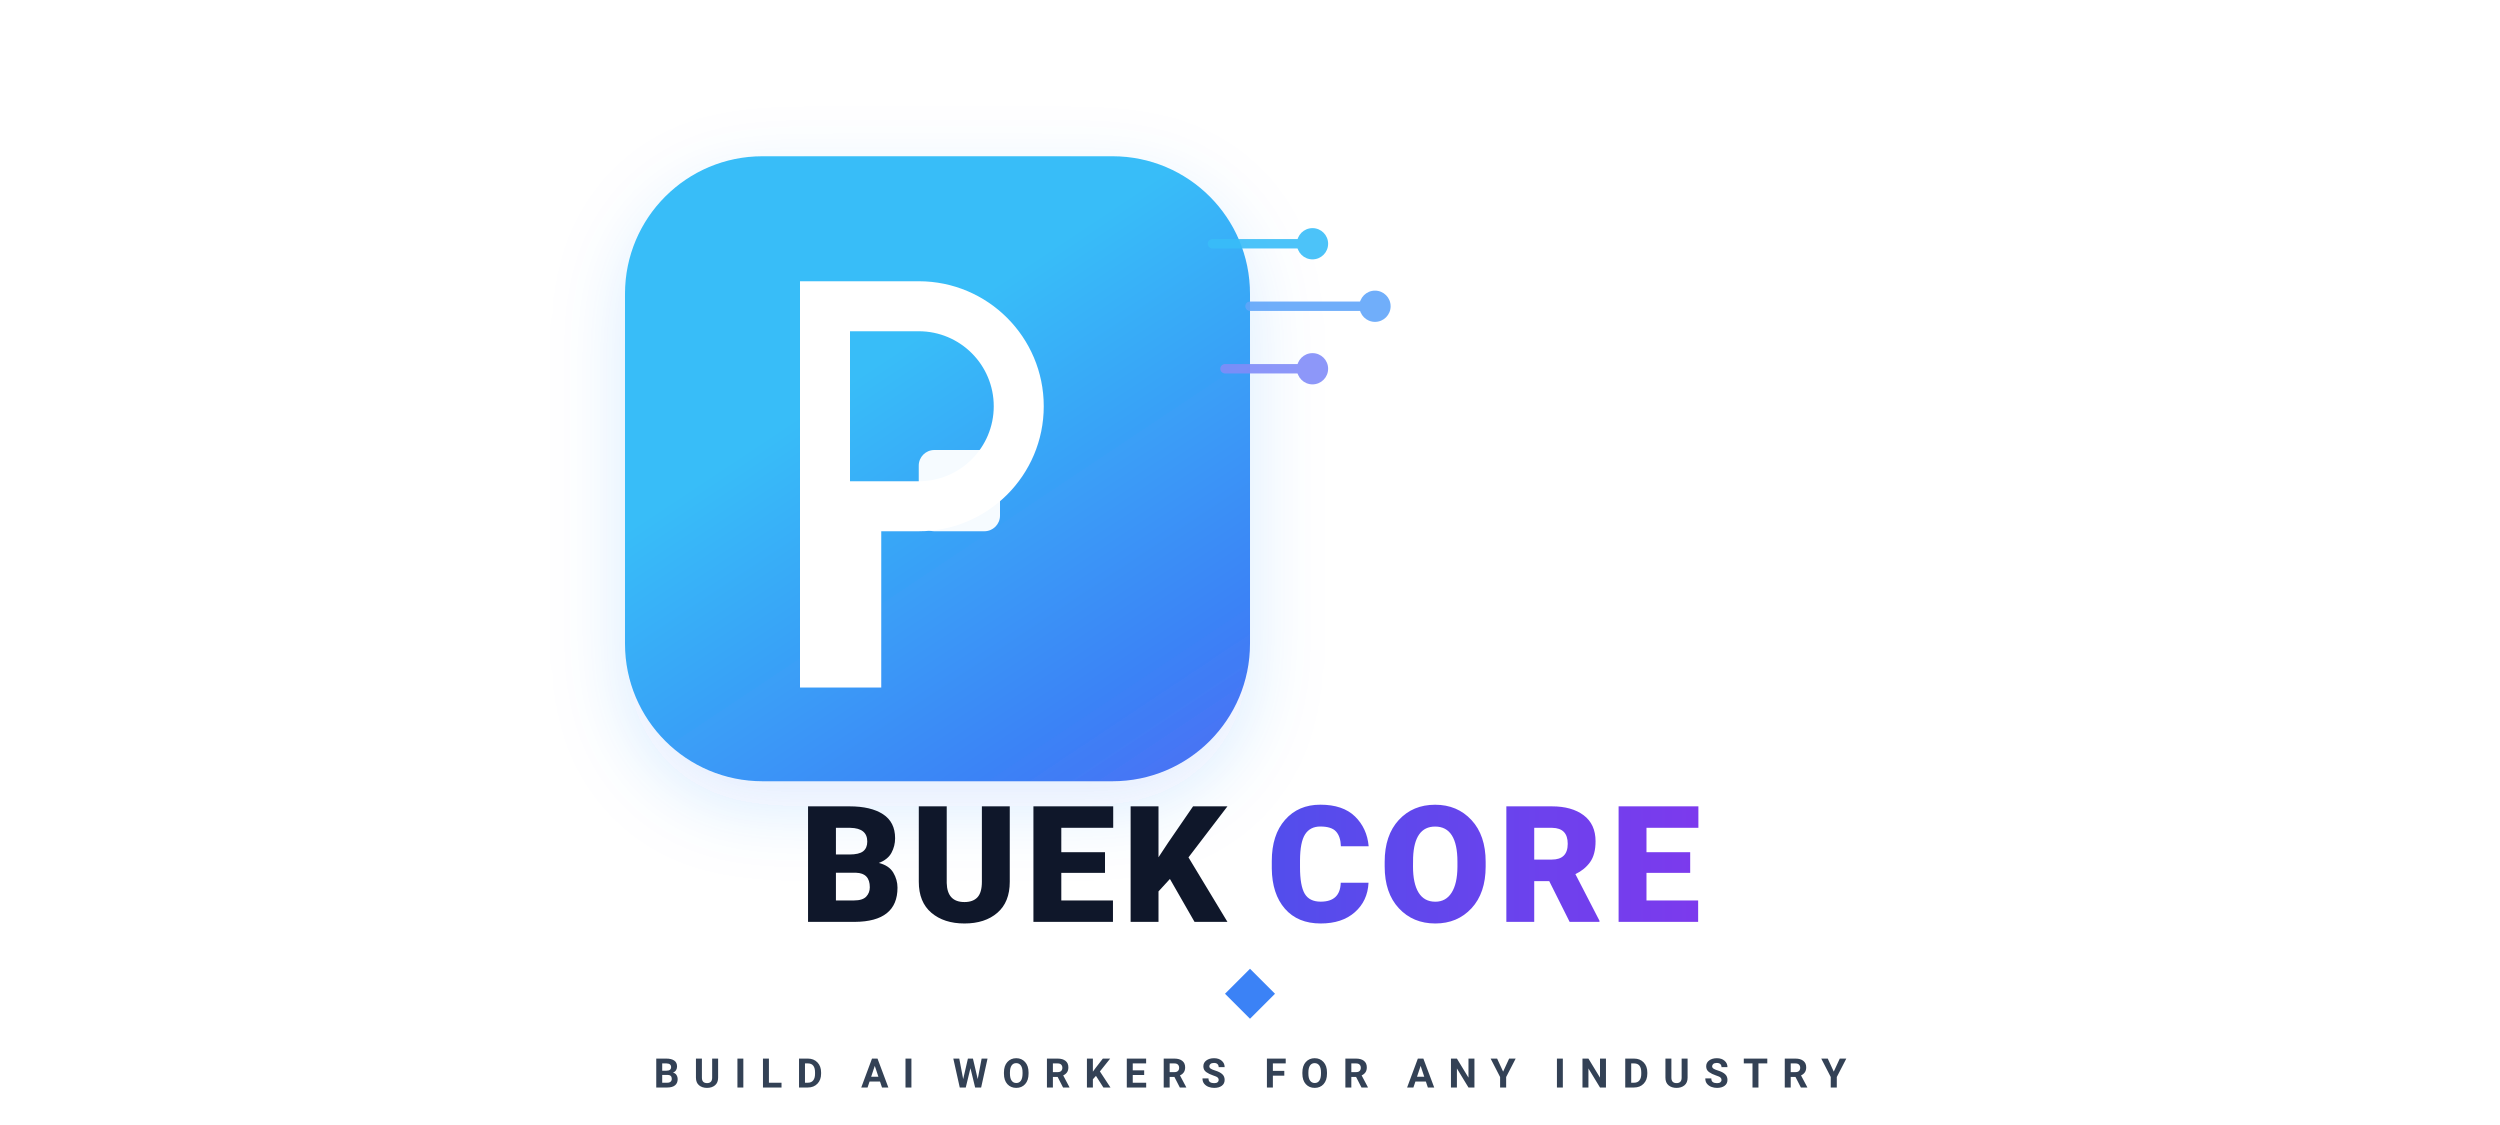
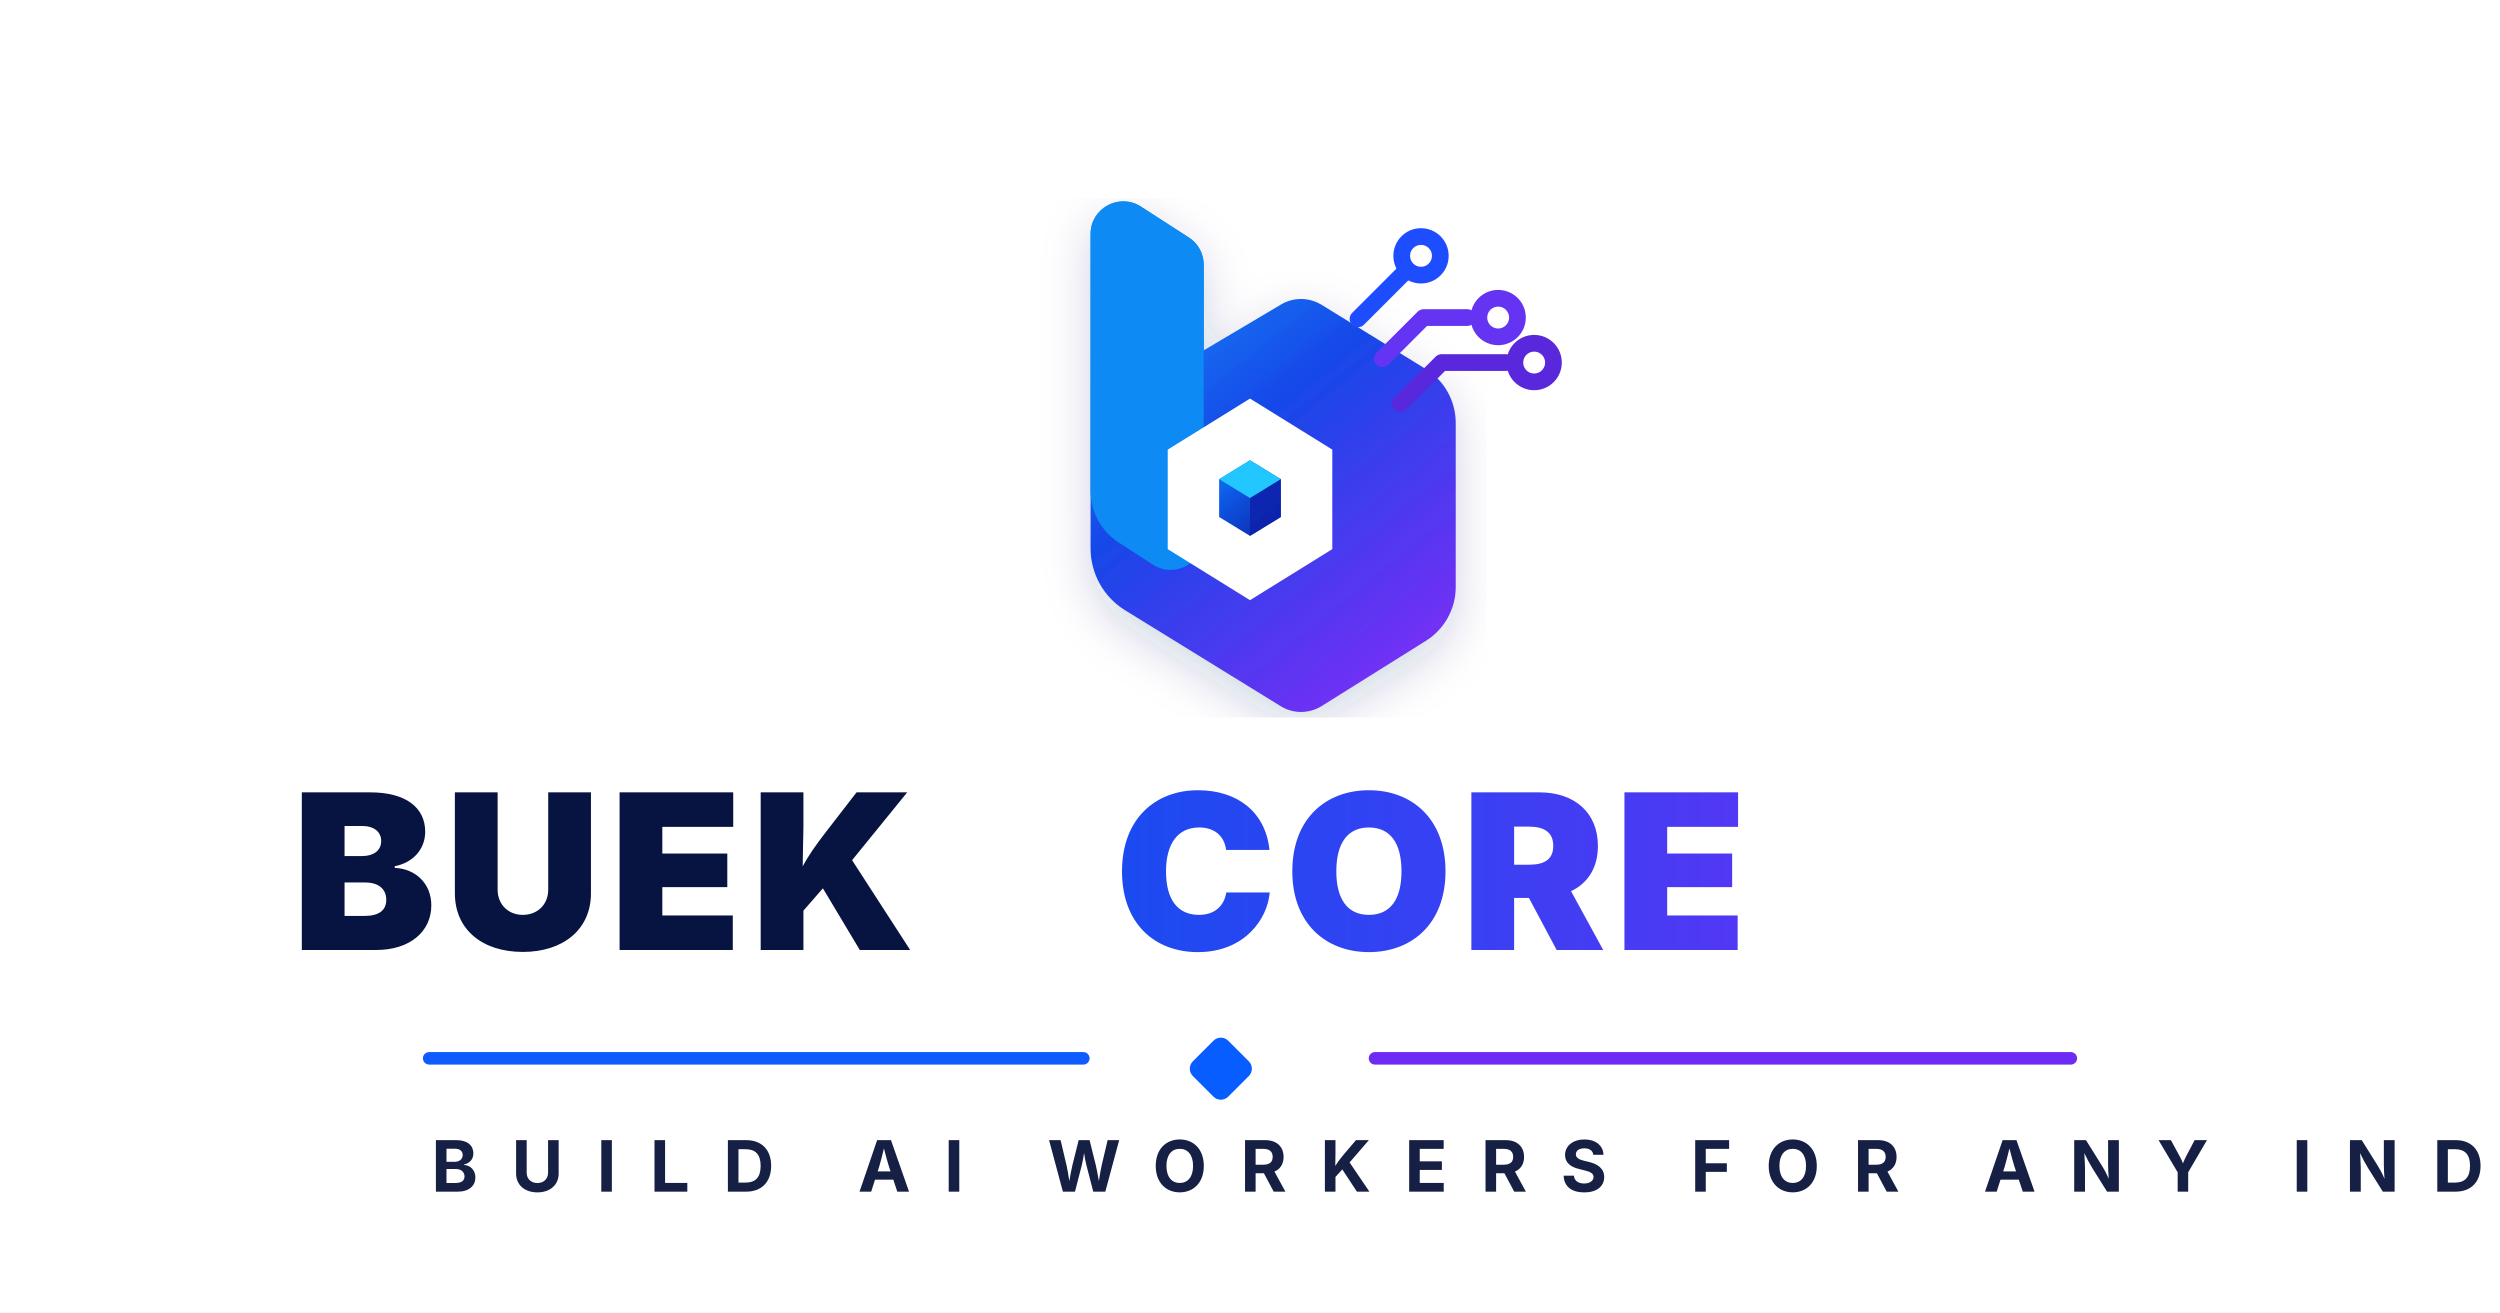
- <svg xmlns="http://www.w3.org/2000/svg" viewBox="0 0 800 360" fill="none">
+ <svg xmlns="http://www.w3.org/2000/svg" width="1200" height="630" viewBox="0 0 1200 630" fill="none">
  <defs>
-     <linearGradient id="heroIconGrad" x1="120" y1="40" x2="280" y2="280" gradientUnits="userSpaceOnUse">
-       <stop stop-color="#38BDF8" />
-       <stop offset="0.45" stop-color="#3B82F6" />
-       <stop offset="1" stop-color="#7C3AED" />
+     <linearGradient id="buekPrimary" x1="126" y1="78" x2="406" y2="424" gradientUnits="userSpaceOnUse">
+       <stop stop-color="#0EA5FF" />
+       <stop offset="0.46" stop-color="#1747E8" />
+       <stop offset="1" stop-color="#7C2DF6" />
    </linearGradient>
-     <linearGradient id="heroCoreGrad" x1="0" y1="0" x2="1" y2="0">
-       <stop stop-color="#2563EB" />
-       <stop offset="1" stop-color="#7C3AED" />
+     <linearGradient id="buekCube" x1="216" y1="210" x2="304" y2="314" gradientUnits="userSpaceOnUse">
+       <stop stop-color="#20C7FF" />
+       <stop offset="0.55" stop-color="#095BE8" />
+       <stop offset="1" stop-color="#14189D" />
    </linearGradient>
-     <linearGradient id="heroLineGrad" x1="0" y1="0" x2="1" y2="0">
-       <stop stop-color="#38BDF8" stop-opacity="0.3" />
-       <stop offset="0.5" stop-color="#6366F1" />
-       <stop offset="1" stop-color="#7C3AED" stop-opacity="0.3" />
+     <linearGradient id="wordGradient" x1="462" y1="425" x2="1060" y2="425" gradientUnits="userSpaceOnUse">
+       <stop stop-color="#0D4FF0" />
+       <stop offset="1" stop-color="#7A2AF7" />
    </linearGradient>
-     <filter id="heroShadow" x="-20%" y="-20%" width="140%" height="140%">
-       <feDropShadow dx="0" dy="8" stdDeviation="12" flood-color="#3B82F6" flood-opacity="0.15" />
+     <filter id="softShadow" x="72" y="48" width="368" height="416" color-interpolation-filters="sRGB" filterUnits="userSpaceOnUse">
+       <feDropShadow dx="0" dy="12" stdDeviation="18" flood-color="#101E72" flood-opacity="0.18" />
    </filter>
  </defs>
-   <rect width="800" height="360" fill="#FFFFFF" />
-   <g transform="translate(200, 50)" filter="url(#heroShadow)">
-     <rect width="200" height="200" rx="44" fill="url(#heroIconGrad)" />
-     <path d="M56 40h38c22.09 0 40 17.91 40 40s-17.91 40-40 40H82v50H56V40zm16 16v48h22c13.255 0 24-10.745 24-24s-10.745-24-24-24H72z" fill="#fff" />
-     <rect x="94" y="94" width="26" height="26" rx="5" fill="#fff" opacity="0.95" />
+   <rect width="1200" height="630" fill="#FFFFFF" />
+   <g transform="translate(442, 58) scale(0.6171875)">
+     <g filter="url(#softShadow)">
+       <path d="M132 88C132 67.9 154.3 55.8 171.2 66.7L208.5 90.8C215.7 95.4 220 103.4 220 112V178.5L280.2 142.8C289.9 137 302.1 137.2 311.7 143.1L392.5 192.9C407.1 201.9 416 217.8 416 235V362.6C416 379.6 407.2 395.4 392.8 404.4L311.8 455.1C302 461.2 289.6 461.3 279.8 455.2L158.8 380.6C142.1 370.3 132 352.1 132 332.5V88Z" fill="url(#buekPrimary)" />
+       <path d="M132 88C132 67.9 154.3 55.8 171.2 66.7L208.5 90.8C215.7 95.4 220 103.4 220 112V323.4C220 343.8 197.5 356.2 180.3 345.1L153.8 327.9C140.2 319.1 132 304 132 287.8V88Z" fill="#078AF4" />
+       <path d="M192 255.7L256 216L320 255.7V333.1L256 372.8L192 333.1V255.7Z" fill="white" />
+       <path d="M232 278.7L256 264L280 278.7V308.1L256 322.8L232 308.1V278.7Z" fill="url(#buekCube)" />
+       <path d="M256 264L280 278.7L256 293.4L232 278.7L256 264Z" fill="#22C7FF" />
+       <path d="M256 293.4L280 278.7V308.1L256 322.8V293.4Z" fill="#091EA8" opacity="0.76" />
+     </g>
+     <g stroke-linecap="round" stroke-linejoin="round" stroke-width="13">
+       <path d="M340 154L377 117" stroke="#1D4DFF" />
+       <circle cx="389" cy="105" r="15" fill="white" stroke="#1D4DFF" />
+       <path d="M359 185L391 153H425" stroke="#6534F2" />
+       <circle cx="449" cy="153" r="15" fill="white" stroke="#6534F2" />
+       <path d="M373 220L405 188H455" stroke="#5927DC" />
+       <circle cx="477" cy="188" r="15" fill="white" stroke="#5927DC" />
+     </g>
  </g>
-   <g stroke="#fff" stroke-width="3" stroke-linecap="round" opacity="0.9">
-     <path d="M388 78h28" stroke="#38BDF8" />
-     <circle cx="420" cy="78" r="5" fill="#38BDF8" stroke="none" />
-     <path d="M400 98h36" stroke="#60A5FA" />
-     <circle cx="440" cy="98" r="5" fill="#60A5FA" stroke="none" />
-     <path d="M392 118h24" stroke="#818CF8" />
-     <circle cx="420" cy="118" r="5" fill="#818CF8" stroke="none" />
-   </g>
-   <text x="400" y="295" text-anchor="middle" font-family="system-ui, -apple-system, 'Segoe UI', Roboto, Helvetica, Arial, sans-serif" font-size="52" font-weight="800" letter-spacing="2">
-     <tspan fill="#0F172A">BUEK </tspan>
-     <tspan fill="url(#heroCoreGrad)">CORE</tspan>
-   </text>
-   <line x1="200" y1="318" x2="378" y2="318" stroke="url(#heroLineGrad)" stroke-width="2" />
-   <polygon points="400,310 408,318 400,326 392,318" fill="#3B82F6" />
-   <line x1="422" y1="318" x2="600" y2="318" stroke="url(#heroLineGrad)" stroke-width="2" />
-   <text x="400" y="348" text-anchor="middle" font-family="system-ui, -apple-system, 'Segoe UI', Roboto, Helvetica, Arial, sans-serif" font-size="13" font-weight="600" fill="#334155" letter-spacing="4.5">
-     BUILD AI WORKERS FOR ANY INDUSTRY
-   </text>
+   <text x="140" y="456" fill="#071341" font-family="Inter, Arial, Helvetica, sans-serif" font-size="104" font-weight="900" letter-spacing="4">BUEK</text>
+   <text x="535" y="456" fill="url(#wordGradient)" font-family="Inter, Arial, Helvetica, sans-serif" font-size="104" font-weight="900" letter-spacing="4">CORE</text>
+   <line x1="206" y1="508" x2="520" y2="508" stroke="#0E5BFF" stroke-width="6" stroke-linecap="round" />
+   <rect x="586" y="496" width="24" height="24" rx="5" transform="rotate(45 586 496)" fill="#075DFF" />
+   <line x1="660" y1="508" x2="994" y2="508" stroke="#6D2BF4" stroke-width="6" stroke-linecap="round" />
+   <text x="207" y="572" fill="#162044" font-family="Inter, Arial, Helvetica, sans-serif" font-size="34" font-weight="700" letter-spacing="16">BUILD AI WORKERS FOR ANY INDUSTRY</text>
</svg>
